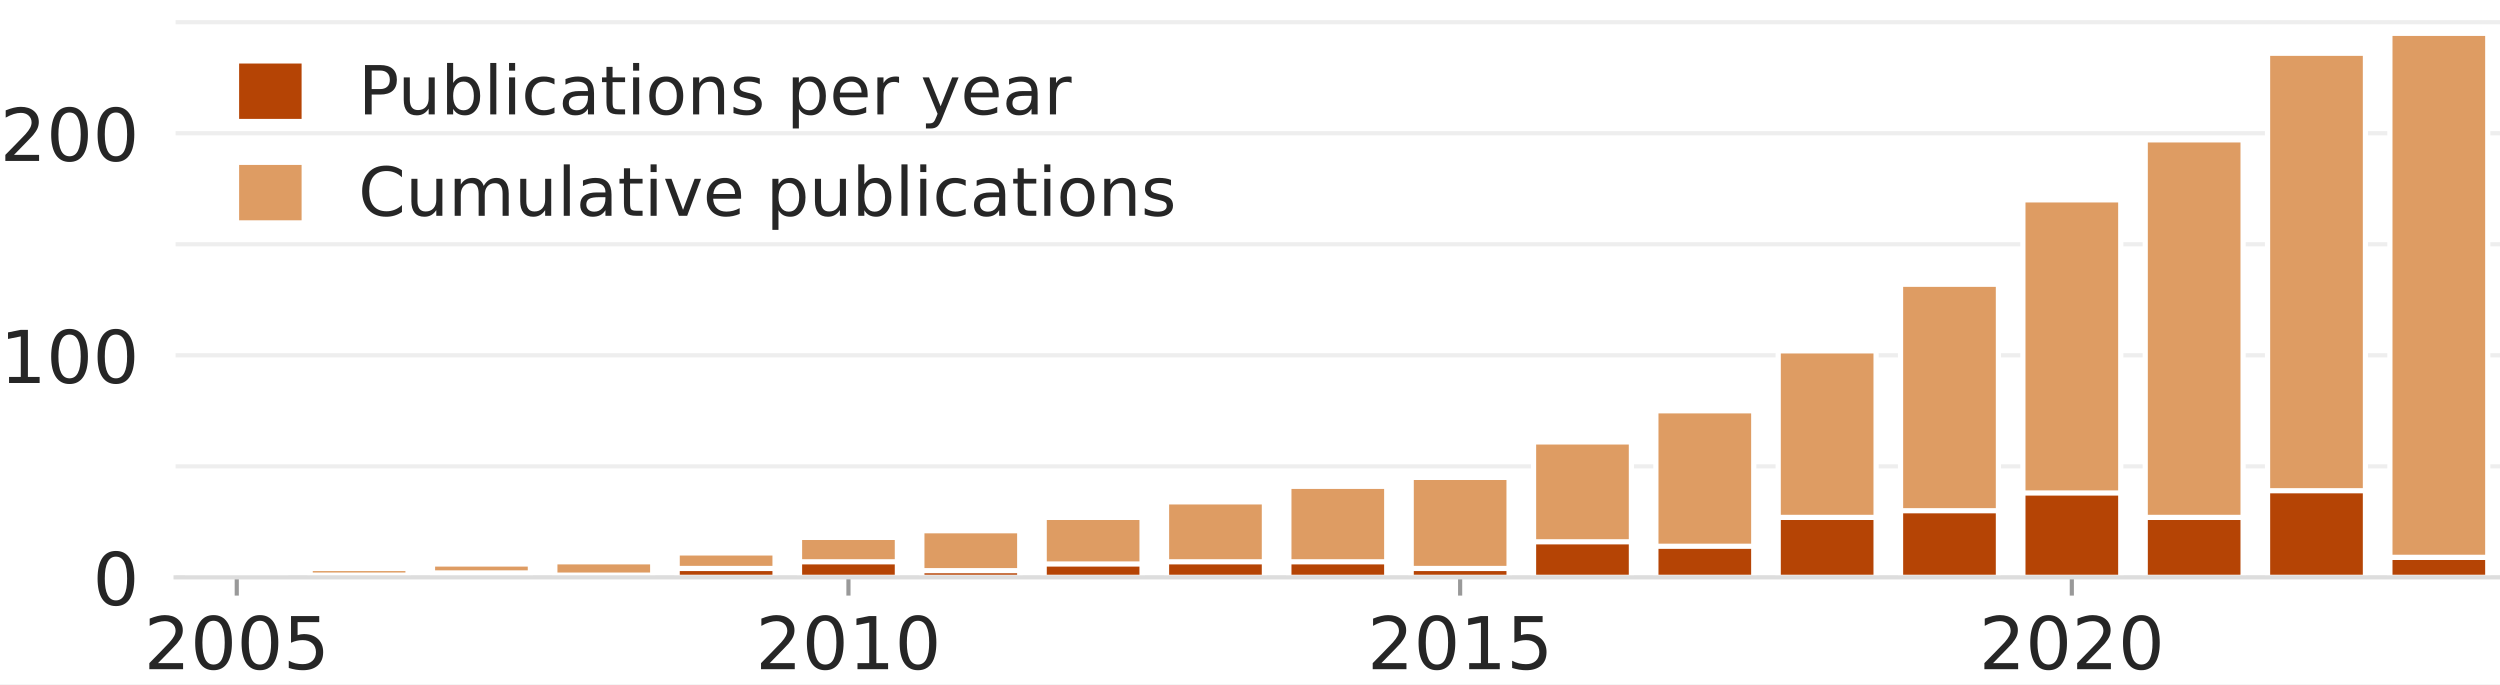
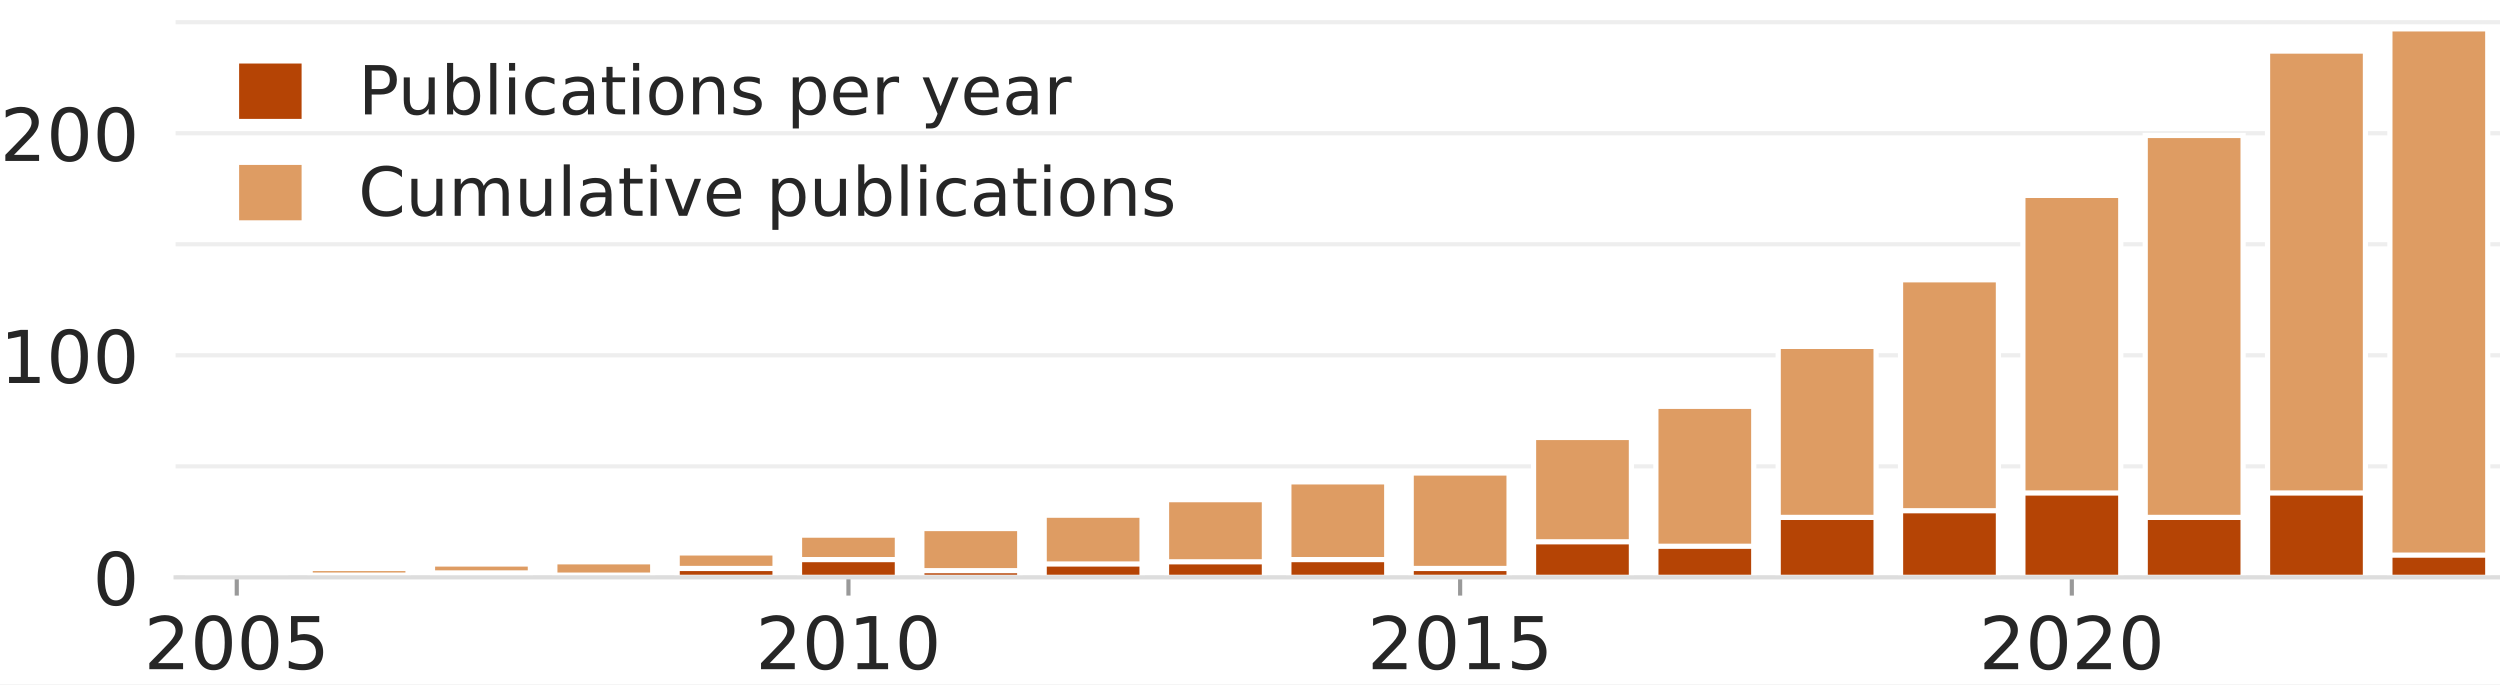
<svg xmlns="http://www.w3.org/2000/svg" xmlns:xlink="http://www.w3.org/1999/xlink" width="480.123pt" height="131.429pt" viewBox="0 0 480.123 131.429" version="1.1">
  <defs>
    <style type="text/css">*{stroke-linejoin: round; stroke-linecap: butt}</style>
  </defs>
  <g id="figure_1">
    <g id="patch_1">
      <path d="M 0 131.429  L 480.123 131.429  L 480.123 0  L 0 0  z " style="fill: #ffffff" />
    </g>
    <g id="axes_1">
      <g id="patch_2">
        <path d="M 33.722 110.88  L 480.123 110.88  L 480.123 0  L 33.722 0  z " style="fill: #ffffff" />
      </g>
      <g id="matplotlib.axis_1">
        <g id="xtick_1">
          <g id="line2d_1">
            <defs>
-               <path id="mb784946045" d="M 0 0  L 0 3.5  " style="stroke: #999999; stroke-width: 0.8" />
+               <path id="m6203199275" d="M 0 0  L 0 3.5  " style="stroke: #999999; stroke-width: 0.8" />
            </defs>
            <g>
-               <use xlink:href="#mb784946045" x="45.47" y="110.88" style="fill: #999999; stroke: #999999; stroke-width: 0.8" />
+               <use xlink:href="#m6203199275" x="45.47" y="110.88" style="fill: #999999; stroke: #999999; stroke-width: 0.8" />
            </g>
          </g>
          <g id="text_1">
            <g style="fill: #262626" transform="translate(27.65487 128.5178) scale(0.14 -0.14)">
              <defs>
                <path id="DejaVuSans-32" d="M 1228 531  L 3431 531  L 3431 0  L 469 0  L 469 531  Q 828 903 1448 1529  Q 2069 2156 2228 2338  Q 2531 2678 2651 2914  Q 2772 3150 2772 3378  Q 2772 3750 2511 3984  Q 2250 4219 1831 4219  Q 1534 4219 1204 4116  Q 875 4013 500 3803  L 500 4441  Q 881 4594 1212 4672  Q 1544 4750 1819 4750  Q 2544 4750 2975 4387  Q 3406 4025 3406 3419  Q 3406 3131 3298 2873  Q 3191 2616 2906 2266  Q 2828 2175 2409 1742  Q 1991 1309 1228 531  z " transform="scale(0.015625)" />
                <path id="DejaVuSans-30" d="M 2034 4250  Q 1547 4250 1301 3770  Q 1056 3291 1056 2328  Q 1056 1369 1301 889  Q 1547 409 2034 409  Q 2525 409 2770 889  Q 3016 1369 3016 2328  Q 3016 3291 2770 3770  Q 2525 4250 2034 4250  z M 2034 4750  Q 2819 4750 3233 4129  Q 3647 3509 3647 2328  Q 3647 1150 3233 529  Q 2819 -91 2034 -91  Q 1250 -91 836 529  Q 422 1150 422 2328  Q 422 3509 836 4129  Q 1250 4750 2034 4750  z " transform="scale(0.015625)" />
                <path id="DejaVuSans-35" d="M 691 4666  L 3169 4666  L 3169 4134  L 1269 4134  L 1269 2991  Q 1406 3038 1543 3061  Q 1681 3084 1819 3084  Q 2600 3084 3056 2656  Q 3513 2228 3513 1497  Q 3513 744 3044 326  Q 2575 -91 1722 -91  Q 1428 -91 1123 -41  Q 819 9 494 109  L 494 744  Q 775 591 1075 516  Q 1375 441 1709 441  Q 2250 441 2565 725  Q 2881 1009 2881 1497  Q 2881 1984 2565 2268  Q 2250 2553 1709 2553  Q 1456 2553 1204 2497  Q 953 2441 691 2322  L 691 4666  z " transform="scale(0.015625)" />
              </defs>
              <use xlink:href="#DejaVuSans-32" />
              <use xlink:href="#DejaVuSans-30" x="63.623" />
              <use xlink:href="#DejaVuSans-30" x="127.246" />
              <use xlink:href="#DejaVuSans-35" x="190.869" />
            </g>
          </g>
        </g>
        <g id="xtick_2">
          <g id="line2d_2">
            <g>
-               <use xlink:href="#mb784946045" x="162.944" y="110.88" style="fill: #999999; stroke: #999999; stroke-width: 0.8" />
+               <use xlink:href="#m6203199275" x="162.944" y="110.88" style="fill: #999999; stroke: #999999; stroke-width: 0.8" />
            </g>
          </g>
          <g id="text_2">
            <g style="fill: #262626" transform="translate(145.1286 128.5178) scale(0.14 -0.14)">
              <defs>
                <path id="DejaVuSans-31" d="M 794 531  L 1825 531  L 1825 4091  L 703 3866  L 703 4441  L 1819 4666  L 2450 4666  L 2450 531  L 3481 531  L 3481 0  L 794 0  L 794 531  z " transform="scale(0.015625)" />
              </defs>
              <use xlink:href="#DejaVuSans-32" />
              <use xlink:href="#DejaVuSans-30" x="63.623" />
              <use xlink:href="#DejaVuSans-31" x="127.246" />
              <use xlink:href="#DejaVuSans-30" x="190.869" />
            </g>
          </g>
        </g>
        <g id="xtick_3">
          <g id="line2d_3">
            <g>
-               <use xlink:href="#mb784946045" x="280.417" y="110.88" style="fill: #999999; stroke: #999999; stroke-width: 0.8" />
+               <use xlink:href="#m6203199275" x="280.417" y="110.88" style="fill: #999999; stroke: #999999; stroke-width: 0.8" />
            </g>
          </g>
          <g id="text_3">
            <g style="fill: #262626" transform="translate(262.6022 128.5178) scale(0.14 -0.14)">
              <use xlink:href="#DejaVuSans-32" />
              <use xlink:href="#DejaVuSans-30" x="63.623" />
              <use xlink:href="#DejaVuSans-31" x="127.246" />
              <use xlink:href="#DejaVuSans-35" x="190.869" />
            </g>
          </g>
        </g>
        <g id="xtick_4">
          <g id="line2d_4">
            <g>
-               <use xlink:href="#mb784946045" x="397.891" y="110.88" style="fill: #999999; stroke: #999999; stroke-width: 0.8" />
+               <use xlink:href="#m6203199275" x="397.891" y="110.88" style="fill: #999999; stroke: #999999; stroke-width: 0.8" />
            </g>
          </g>
          <g id="text_4">
            <g style="fill: #262626" transform="translate(380.0759 128.5178) scale(0.14 -0.14)">
              <use xlink:href="#DejaVuSans-32" />
              <use xlink:href="#DejaVuSans-30" x="63.623" />
              <use xlink:href="#DejaVuSans-32" x="127.246" />
              <use xlink:href="#DejaVuSans-30" x="190.869" />
            </g>
          </g>
        </g>
      </g>
      <g id="matplotlib.axis_2">
        <g id="ytick_1">
          <g id="line2d_5">
-             <path d="M 33.722 110.88  L 480.123 110.88  " clip-path="url(#pb4a4910a0b)" style="fill: none; stroke: #eeeeee; stroke-width: 0.8; stroke-linecap: round" />
+             <path d="M 33.722 110.88  L 480.123 110.88  " clip-path="url(#p30aca8c443)" style="fill: none; stroke: #eeeeee; stroke-width: 0.8; stroke-linecap: round" />
          </g>
          <g id="text_5">
            <g style="fill: #262626" transform="translate(17.815 116.1989) scale(0.14 -0.14)">
              <use xlink:href="#DejaVuSans-30" />
            </g>
          </g>
        </g>
        <g id="ytick_2">
          <g id="line2d_6">
-             <path d="M 33.722 89.557  L 480.123 89.557  " clip-path="url(#pb4a4910a0b)" style="fill: none; stroke: #eeeeee; stroke-width: 0.8; stroke-linecap: round" />
+             <path d="M 33.722 89.557  L 480.123 89.557  " clip-path="url(#p30aca8c443)" style="fill: none; stroke: #eeeeee; stroke-width: 0.8; stroke-linecap: round" />
          </g>
        </g>
        <g id="ytick_3">
          <g id="line2d_7">
-             <path d="M 33.722 68.234  L 480.123 68.234  " clip-path="url(#pb4a4910a0b)" style="fill: none; stroke: #eeeeee; stroke-width: 0.8; stroke-linecap: round" />
+             <path d="M 33.722 68.234  L 480.123 68.234  " clip-path="url(#p30aca8c443)" style="fill: none; stroke: #eeeeee; stroke-width: 0.8; stroke-linecap: round" />
          </g>
          <g id="text_6">
            <g style="fill: #262626" transform="translate(0 73.55275) scale(0.14 -0.14)">
              <use xlink:href="#DejaVuSans-31" />
              <use xlink:href="#DejaVuSans-30" x="63.623" />
              <use xlink:href="#DejaVuSans-30" x="127.246" />
            </g>
          </g>
        </g>
        <g id="ytick_4">
          <g id="line2d_8">
-             <path d="M 33.722 46.911  L 480.123 46.911  " clip-path="url(#pb4a4910a0b)" style="fill: none; stroke: #eeeeee; stroke-width: 0.8; stroke-linecap: round" />
+             <path d="M 33.722 46.911  L 480.123 46.911  " clip-path="url(#p30aca8c443)" style="fill: none; stroke: #eeeeee; stroke-width: 0.8; stroke-linecap: round" />
          </g>
        </g>
        <g id="ytick_5">
          <g id="line2d_9">
-             <path d="M 33.722 25.588  L 480.123 25.588  " clip-path="url(#pb4a4910a0b)" style="fill: none; stroke: #eeeeee; stroke-width: 0.8; stroke-linecap: round" />
+             <path d="M 33.722 25.588  L 480.123 25.588  " clip-path="url(#p30aca8c443)" style="fill: none; stroke: #eeeeee; stroke-width: 0.8; stroke-linecap: round" />
          </g>
          <g id="text_7">
            <g style="fill: #262626" transform="translate(0 30.9066) scale(0.14 -0.14)">
              <use xlink:href="#DejaVuSans-32" />
              <use xlink:href="#DejaVuSans-30" x="63.623" />
              <use xlink:href="#DejaVuSans-30" x="127.246" />
            </g>
          </g>
        </g>
        <g id="ytick_6">
          <g id="line2d_10">
-             <path d="M 33.722 4.265  L 480.123 4.265  " clip-path="url(#pb4a4910a0b)" style="fill: none; stroke: #eeeeee; stroke-width: 0.8; stroke-linecap: round" />
+             <path d="M 33.722 4.265  L 480.123 4.265  " clip-path="url(#p30aca8c443)" style="fill: none; stroke: #eeeeee; stroke-width: 0.8; stroke-linecap: round" />
          </g>
        </g>
      </g>
      <g id="patch_3">
-         <path d="M -10.918 110.88  L 7.878 110.88  L 7.878 110.027  L -10.918 110.027  z " clip-path="url(#pb4a4910a0b)" style="fill: #de9c63; stroke: #ffffff; stroke-linejoin: miter" />
+         <path d="M -10.918 110.88  L 7.878 110.88  L 7.878 110.027  L -10.918 110.027  z " clip-path="url(#p30aca8c443)" style="fill: #de9c63; stroke: #ffffff; stroke-linejoin: miter" />
      </g>
      <g id="patch_4">
-         <path d="M 36.072 110.88  L 54.868 110.88  L 54.868 109.601  L 36.072 109.601  z " clip-path="url(#pb4a4910a0b)" style="fill: #de9c63; stroke: #ffffff; stroke-linejoin: miter" />
+         <path d="M 36.072 110.88  L 54.868 110.88  L 54.868 109.601  L 36.072 109.601  z " clip-path="url(#p30aca8c443)" style="fill: #de9c63; stroke: #ffffff; stroke-linejoin: miter" />
      </g>
      <g id="patch_5">
-         <path d="M 59.567 110.88  L 78.362 110.88  L 78.362 109.174  L 59.567 109.174  z " clip-path="url(#pb4a4910a0b)" style="fill: #de9c63; stroke: #ffffff; stroke-linejoin: miter" />
+         <path d="M 59.567 110.88  L 78.362 110.88  L 78.362 109.174  L 59.567 109.174  z " clip-path="url(#p30aca8c443)" style="fill: #de9c63; stroke: #ffffff; stroke-linejoin: miter" />
      </g>
      <g id="patch_6">
-         <path d="M 83.061 110.88  L 101.857 110.88  L 101.857 108.321  L 83.061 108.321  z " clip-path="url(#pb4a4910a0b)" style="fill: #de9c63; stroke: #ffffff; stroke-linejoin: miter" />
+         <path d="M 83.061 110.88  L 101.857 110.88  L 101.857 108.321  L 83.061 108.321  z " clip-path="url(#p30aca8c443)" style="fill: #de9c63; stroke: #ffffff; stroke-linejoin: miter" />
      </g>
      <g id="patch_7">
-         <path d="M 106.556 110.88  L 125.352 110.88  L 125.352 107.895  L 106.556 107.895  z " clip-path="url(#pb4a4910a0b)" style="fill: #de9c63; stroke: #ffffff; stroke-linejoin: miter" />
+         <path d="M 106.556 110.88  L 125.352 110.88  L 125.352 107.895  L 106.556 107.895  z " clip-path="url(#p30aca8c443)" style="fill: #de9c63; stroke: #ffffff; stroke-linejoin: miter" />
      </g>
      <g id="patch_8">
-         <path d="M 130.051 110.88  L 148.847 110.88  L 148.847 106.189  L 130.051 106.189  z " clip-path="url(#pb4a4910a0b)" style="fill: #de9c63; stroke: #ffffff; stroke-linejoin: miter" />
+         <path d="M 130.051 110.88  L 148.847 110.88  L 148.847 106.189  L 130.051 106.189  z " clip-path="url(#p30aca8c443)" style="fill: #de9c63; stroke: #ffffff; stroke-linejoin: miter" />
      </g>
      <g id="patch_9">
-         <path d="M 153.546 110.88  L 172.341 110.88  L 172.341 103.204  L 153.546 103.204  z " clip-path="url(#pb4a4910a0b)" style="fill: #de9c63; stroke: #ffffff; stroke-linejoin: miter" />
+         <path d="M 153.546 110.88  L 172.341 110.88  L 172.341 102.777  L 153.546 102.777  z " clip-path="url(#p30aca8c443)" style="fill: #de9c63; stroke: #ffffff; stroke-linejoin: miter" />
      </g>
      <g id="patch_10">
-         <path d="M 177.04 110.88  L 195.836 110.88  L 195.836 101.924  L 177.04 101.924  z " clip-path="url(#pb4a4910a0b)" style="fill: #de9c63; stroke: #ffffff; stroke-linejoin: miter" />
+         <path d="M 177.04 110.88  L 195.836 110.88  L 195.836 101.498  L 177.04 101.498  z " clip-path="url(#p30aca8c443)" style="fill: #de9c63; stroke: #ffffff; stroke-linejoin: miter" />
      </g>
      <g id="patch_11">
-         <path d="M 200.535 110.88  L 219.331 110.88  L 219.331 99.366  L 200.535 99.366  z " clip-path="url(#pb4a4910a0b)" style="fill: #de9c63; stroke: #ffffff; stroke-linejoin: miter" />
+         <path d="M 200.535 110.88  L 219.331 110.88  L 219.331 98.939  L 200.535 98.939  z " clip-path="url(#p30aca8c443)" style="fill: #de9c63; stroke: #ffffff; stroke-linejoin: miter" />
      </g>
      <g id="patch_12">
-         <path d="M 224.03 110.88  L 242.826 110.88  L 242.826 96.38  L 224.03 96.38  z " clip-path="url(#pb4a4910a0b)" style="fill: #de9c63; stroke: #ffffff; stroke-linejoin: miter" />
+         <path d="M 224.03 110.88  L 242.826 110.88  L 242.826 95.954  L 224.03 95.954  z " clip-path="url(#p30aca8c443)" style="fill: #de9c63; stroke: #ffffff; stroke-linejoin: miter" />
      </g>
      <g id="patch_13">
-         <path d="M 247.525 110.88  L 266.32 110.88  L 266.32 93.395  L 247.525 93.395  z " clip-path="url(#pb4a4910a0b)" style="fill: #de9c63; stroke: #ffffff; stroke-linejoin: miter" />
+         <path d="M 247.525 110.88  L 266.32 110.88  L 266.32 92.542  L 247.525 92.542  z " clip-path="url(#p30aca8c443)" style="fill: #de9c63; stroke: #ffffff; stroke-linejoin: miter" />
      </g>
      <g id="patch_14">
-         <path d="M 271.019 110.88  L 289.815 110.88  L 289.815 91.689  L 271.019 91.689  z " clip-path="url(#pb4a4910a0b)" style="fill: #de9c63; stroke: #ffffff; stroke-linejoin: miter" />
+         <path d="M 271.019 110.88  L 289.815 110.88  L 289.815 90.836  L 271.019 90.836  z " clip-path="url(#p30aca8c443)" style="fill: #de9c63; stroke: #ffffff; stroke-linejoin: miter" />
      </g>
      <g id="patch_15">
-         <path d="M 294.514 110.88  L 313.31 110.88  L 313.31 84.866  L 294.514 84.866  z " clip-path="url(#pb4a4910a0b)" style="fill: #de9c63; stroke: #ffffff; stroke-linejoin: miter" />
+         <path d="M 294.514 110.88  L 313.31 110.88  L 313.31 84.013  L 294.514 84.013  z " clip-path="url(#p30aca8c443)" style="fill: #de9c63; stroke: #ffffff; stroke-linejoin: miter" />
      </g>
      <g id="patch_16">
-         <path d="M 318.009 110.88  L 336.805 110.88  L 336.805 78.895  L 318.009 78.895  z " clip-path="url(#pb4a4910a0b)" style="fill: #de9c63; stroke: #ffffff; stroke-linejoin: miter" />
+         <path d="M 318.009 110.88  L 336.805 110.88  L 336.805 78.042  L 318.009 78.042  z " clip-path="url(#p30aca8c443)" style="fill: #de9c63; stroke: #ffffff; stroke-linejoin: miter" />
      </g>
      <g id="patch_17">
-         <path d="M 341.504 110.88  L 360.299 110.88  L 360.299 67.381  L 341.504 67.381  z " clip-path="url(#pb4a4910a0b)" style="fill: #de9c63; stroke: #ffffff; stroke-linejoin: miter" />
+         <path d="M 341.504 110.88  L 360.299 110.88  L 360.299 66.528  L 341.504 66.528  z " clip-path="url(#p30aca8c443)" style="fill: #de9c63; stroke: #ffffff; stroke-linejoin: miter" />
      </g>
      <g id="patch_18">
-         <path d="M 364.998 110.88  L 383.794 110.88  L 383.794 54.587  L 364.998 54.587  z " clip-path="url(#pb4a4910a0b)" style="fill: #de9c63; stroke: #ffffff; stroke-linejoin: miter" />
+         <path d="M 364.998 110.88  L 383.794 110.88  L 383.794 53.734  L 364.998 53.734  z " clip-path="url(#p30aca8c443)" style="fill: #de9c63; stroke: #ffffff; stroke-linejoin: miter" />
      </g>
      <g id="patch_19">
-         <path d="M 388.493 110.88  L 407.289 110.88  L 407.289 38.382  L 388.493 38.382  z " clip-path="url(#pb4a4910a0b)" style="fill: #de9c63; stroke: #ffffff; stroke-linejoin: miter" />
+         <path d="M 388.493 110.88  L 407.289 110.88  L 407.289 37.529  L 388.493 37.529  z " clip-path="url(#p30aca8c443)" style="fill: #de9c63; stroke: #ffffff; stroke-linejoin: miter" />
      </g>
      <g id="patch_20">
-         <path d="M 411.988 110.88  L 430.784 110.88  L 430.784 26.867  L 411.988 26.867  z " clip-path="url(#pb4a4910a0b)" style="fill: #de9c63; stroke: #ffffff; stroke-linejoin: miter" />
+         <path d="M 411.988 110.88  L 430.784 110.88  L 430.784 26.014  L 411.988 26.014  z " clip-path="url(#p30aca8c443)" style="fill: #de9c63; stroke: #ffffff; stroke-linejoin: miter" />
      </g>
      <g id="patch_21">
-         <path d="M 435.483 110.88  L 454.278 110.88  L 454.278 10.235  L 435.483 10.235  z " clip-path="url(#pb4a4910a0b)" style="fill: #de9c63; stroke: #ffffff; stroke-linejoin: miter" />
+         <path d="M 435.483 110.88  L 454.278 110.88  L 454.278 9.809  L 435.483 9.809  z " clip-path="url(#p30aca8c443)" style="fill: #de9c63; stroke: #ffffff; stroke-linejoin: miter" />
      </g>
      <g id="patch_22">
-         <path d="M 458.977 110.88  L 477.773 110.88  L 477.773 6.397  L 458.977 6.397  z " clip-path="url(#pb4a4910a0b)" style="fill: #de9c63; stroke: #ffffff; stroke-linejoin: miter" />
+         <path d="M 458.977 110.88  L 477.773 110.88  L 477.773 5.544  L 458.977 5.544  z " clip-path="url(#p30aca8c443)" style="fill: #de9c63; stroke: #ffffff; stroke-linejoin: miter" />
      </g>
      <g id="patch_23">
-         <path d="M -10.918 110.88  L 7.878 110.88  L 7.878 110.027  L -10.918 110.027  z " clip-path="url(#pb4a4910a0b)" style="fill: #b54405; stroke: #ffffff; stroke-linejoin: miter" />
+         <path d="M -10.918 110.88  L 7.878 110.88  L 7.878 110.027  L -10.918 110.027  z " clip-path="url(#p30aca8c443)" style="fill: #b54405; stroke: #ffffff; stroke-linejoin: miter" />
      </g>
      <g id="patch_24">
-         <path d="M 36.072 110.88  L 54.868 110.88  L 54.868 110.454  L 36.072 110.454  z " clip-path="url(#pb4a4910a0b)" style="fill: #b54405; stroke: #ffffff; stroke-linejoin: miter" />
+         <path d="M 36.072 110.88  L 54.868 110.88  L 54.868 110.454  L 36.072 110.454  z " clip-path="url(#p30aca8c443)" style="fill: #b54405; stroke: #ffffff; stroke-linejoin: miter" />
      </g>
      <g id="patch_25">
-         <path d="M 59.567 110.88  L 78.362 110.88  L 78.362 110.454  L 59.567 110.454  z " clip-path="url(#pb4a4910a0b)" style="fill: #b54405; stroke: #ffffff; stroke-linejoin: miter" />
+         <path d="M 59.567 110.88  L 78.362 110.88  L 78.362 110.454  L 59.567 110.454  z " clip-path="url(#p30aca8c443)" style="fill: #b54405; stroke: #ffffff; stroke-linejoin: miter" />
      </g>
      <g id="patch_26">
-         <path d="M 83.061 110.88  L 101.857 110.88  L 101.857 110.027  L 83.061 110.027  z " clip-path="url(#pb4a4910a0b)" style="fill: #b54405; stroke: #ffffff; stroke-linejoin: miter" />
+         <path d="M 83.061 110.88  L 101.857 110.88  L 101.857 110.027  L 83.061 110.027  z " clip-path="url(#p30aca8c443)" style="fill: #b54405; stroke: #ffffff; stroke-linejoin: miter" />
      </g>
      <g id="patch_27">
-         <path d="M 106.556 110.88  L 125.352 110.88  L 125.352 110.454  L 106.556 110.454  z " clip-path="url(#pb4a4910a0b)" style="fill: #b54405; stroke: #ffffff; stroke-linejoin: miter" />
+         <path d="M 106.556 110.88  L 125.352 110.88  L 125.352 110.454  L 106.556 110.454  z " clip-path="url(#p30aca8c443)" style="fill: #b54405; stroke: #ffffff; stroke-linejoin: miter" />
      </g>
      <g id="patch_28">
-         <path d="M 130.051 110.88  L 148.847 110.88  L 148.847 109.174  L 130.051 109.174  z " clip-path="url(#pb4a4910a0b)" style="fill: #b54405; stroke: #ffffff; stroke-linejoin: miter" />
+         <path d="M 130.051 110.88  L 148.847 110.88  L 148.847 109.174  L 130.051 109.174  z " clip-path="url(#p30aca8c443)" style="fill: #b54405; stroke: #ffffff; stroke-linejoin: miter" />
      </g>
      <g id="patch_29">
-         <path d="M 153.546 110.88  L 172.341 110.88  L 172.341 107.895  L 153.546 107.895  z " clip-path="url(#pb4a4910a0b)" style="fill: #b54405; stroke: #ffffff; stroke-linejoin: miter" />
+         <path d="M 153.546 110.88  L 172.341 110.88  L 172.341 107.468  L 153.546 107.468  z " clip-path="url(#p30aca8c443)" style="fill: #b54405; stroke: #ffffff; stroke-linejoin: miter" />
      </g>
      <g id="patch_30">
-         <path d="M 177.04 110.88  L 195.836 110.88  L 195.836 109.601  L 177.04 109.601  z " clip-path="url(#pb4a4910a0b)" style="fill: #b54405; stroke: #ffffff; stroke-linejoin: miter" />
+         <path d="M 177.04 110.88  L 195.836 110.88  L 195.836 109.601  L 177.04 109.601  z " clip-path="url(#p30aca8c443)" style="fill: #b54405; stroke: #ffffff; stroke-linejoin: miter" />
      </g>
      <g id="patch_31">
-         <path d="M 200.535 110.88  L 219.331 110.88  L 219.331 108.321  L 200.535 108.321  z " clip-path="url(#pb4a4910a0b)" style="fill: #b54405; stroke: #ffffff; stroke-linejoin: miter" />
+         <path d="M 200.535 110.88  L 219.331 110.88  L 219.331 108.321  L 200.535 108.321  z " clip-path="url(#p30aca8c443)" style="fill: #b54405; stroke: #ffffff; stroke-linejoin: miter" />
      </g>
      <g id="patch_32">
-         <path d="M 224.03 110.88  L 242.826 110.88  L 242.826 107.895  L 224.03 107.895  z " clip-path="url(#pb4a4910a0b)" style="fill: #b54405; stroke: #ffffff; stroke-linejoin: miter" />
+         <path d="M 224.03 110.88  L 242.826 110.88  L 242.826 107.895  L 224.03 107.895  z " clip-path="url(#p30aca8c443)" style="fill: #b54405; stroke: #ffffff; stroke-linejoin: miter" />
      </g>
      <g id="patch_33">
-         <path d="M 247.525 110.88  L 266.32 110.88  L 266.32 107.895  L 247.525 107.895  z " clip-path="url(#pb4a4910a0b)" style="fill: #b54405; stroke: #ffffff; stroke-linejoin: miter" />
+         <path d="M 247.525 110.88  L 266.32 110.88  L 266.32 107.468  L 247.525 107.468  z " clip-path="url(#p30aca8c443)" style="fill: #b54405; stroke: #ffffff; stroke-linejoin: miter" />
      </g>
      <g id="patch_34">
-         <path d="M 271.019 110.88  L 289.815 110.88  L 289.815 109.174  L 271.019 109.174  z " clip-path="url(#pb4a4910a0b)" style="fill: #b54405; stroke: #ffffff; stroke-linejoin: miter" />
+         <path d="M 271.019 110.88  L 289.815 110.88  L 289.815 109.174  L 271.019 109.174  z " clip-path="url(#p30aca8c443)" style="fill: #b54405; stroke: #ffffff; stroke-linejoin: miter" />
      </g>
      <g id="patch_35">
-         <path d="M 294.514 110.88  L 313.31 110.88  L 313.31 104.057  L 294.514 104.057  z " clip-path="url(#pb4a4910a0b)" style="fill: #b54405; stroke: #ffffff; stroke-linejoin: miter" />
+         <path d="M 294.514 110.88  L 313.31 110.88  L 313.31 104.057  L 294.514 104.057  z " clip-path="url(#p30aca8c443)" style="fill: #b54405; stroke: #ffffff; stroke-linejoin: miter" />
      </g>
      <g id="patch_36">
-         <path d="M 318.009 110.88  L 336.805 110.88  L 336.805 104.91  L 318.009 104.91  z " clip-path="url(#pb4a4910a0b)" style="fill: #b54405; stroke: #ffffff; stroke-linejoin: miter" />
+         <path d="M 318.009 110.88  L 336.805 110.88  L 336.805 104.91  L 318.009 104.91  z " clip-path="url(#p30aca8c443)" style="fill: #b54405; stroke: #ffffff; stroke-linejoin: miter" />
      </g>
      <g id="patch_37">
-         <path d="M 341.504 110.88  L 360.299 110.88  L 360.299 99.366  L 341.504 99.366  z " clip-path="url(#pb4a4910a0b)" style="fill: #b54405; stroke: #ffffff; stroke-linejoin: miter" />
+         <path d="M 341.504 110.88  L 360.299 110.88  L 360.299 99.366  L 341.504 99.366  z " clip-path="url(#p30aca8c443)" style="fill: #b54405; stroke: #ffffff; stroke-linejoin: miter" />
      </g>
      <g id="patch_38">
-         <path d="M 364.998 110.88  L 383.794 110.88  L 383.794 98.086  L 364.998 98.086  z " clip-path="url(#pb4a4910a0b)" style="fill: #b54405; stroke: #ffffff; stroke-linejoin: miter" />
+         <path d="M 364.998 110.88  L 383.794 110.88  L 383.794 98.086  L 364.998 98.086  z " clip-path="url(#p30aca8c443)" style="fill: #b54405; stroke: #ffffff; stroke-linejoin: miter" />
      </g>
      <g id="patch_39">
-         <path d="M 388.493 110.88  L 407.289 110.88  L 407.289 94.674  L 388.493 94.674  z " clip-path="url(#pb4a4910a0b)" style="fill: #b54405; stroke: #ffffff; stroke-linejoin: miter" />
+         <path d="M 388.493 110.88  L 407.289 110.88  L 407.289 94.674  L 388.493 94.674  z " clip-path="url(#p30aca8c443)" style="fill: #b54405; stroke: #ffffff; stroke-linejoin: miter" />
      </g>
      <g id="patch_40">
-         <path d="M 411.988 110.88  L 430.784 110.88  L 430.784 99.366  L 411.988 99.366  z " clip-path="url(#pb4a4910a0b)" style="fill: #b54405; stroke: #ffffff; stroke-linejoin: miter" />
+         <path d="M 411.988 110.88  L 430.784 110.88  L 430.784 99.366  L 411.988 99.366  z " clip-path="url(#p30aca8c443)" style="fill: #b54405; stroke: #ffffff; stroke-linejoin: miter" />
      </g>
      <g id="patch_41">
-         <path d="M 435.483 110.88  L 454.278 110.88  L 454.278 94.248  L 435.483 94.248  z " clip-path="url(#pb4a4910a0b)" style="fill: #b54405; stroke: #ffffff; stroke-linejoin: miter" />
+         <path d="M 435.483 110.88  L 454.278 110.88  L 454.278 94.674  L 435.483 94.674  z " clip-path="url(#p30aca8c443)" style="fill: #b54405; stroke: #ffffff; stroke-linejoin: miter" />
      </g>
      <g id="patch_42">
-         <path d="M 458.977 110.88  L 477.773 110.88  L 477.773 107.042  L 458.977 107.042  z " clip-path="url(#pb4a4910a0b)" style="fill: #b54405; stroke: #ffffff; stroke-linejoin: miter" />
+         <path d="M 458.977 110.88  L 477.773 110.88  L 477.773 106.615  L 458.977 106.615  z " clip-path="url(#p30aca8c443)" style="fill: #b54405; stroke: #ffffff; stroke-linejoin: miter" />
      </g>
      <g id="patch_43">
        <path d="M 33.722 110.88  L 33.722 0  " style="fill: none" />
      </g>
      <g id="patch_44">
        <path d="M 480.123 110.88  L 480.123 0  " style="fill: none" />
      </g>
      <g id="patch_45">
        <path d="M 33.722 110.88  L 480.123 110.88  " style="fill: none; stroke: #dddddd; stroke-width: 0.8; stroke-linejoin: miter; stroke-linecap: square" />
      </g>
      <g id="patch_46">
        <path d="M 33.722 0  L 480.123 0  " style="fill: none" />
      </g>
      <g id="legend_1">
        <g id="patch_47">
          <path d="M 42.822 49.347  L 228.507 49.347  Q 231.107 49.347 231.107 46.747  L 231.107 9.1  Q 231.107 6.5 228.507 6.5  L 42.822 6.5  Q 40.222 6.5 40.222 9.1  L 40.222 46.747  Q 40.222 49.347 42.822 49.347  L 42.822 49.347  z " style="fill: none; opacity: 0" />
        </g>
        <g id="patch_48">
          <path d="M 45.422 23.335  L 58.422 23.335  L 58.422 11.7  L 45.422 11.7  z " style="fill: #b54405; stroke: #ffffff; stroke-linejoin: miter" />
        </g>
        <g id="text_8">
          <g style="fill: #262626" transform="translate(68.8225 21.97) scale(0.13 -0.13)">
            <defs>
              <path id="DejaVuSans-50" d="M 1259 4147  L 1259 2394  L 2053 2394  Q 2494 2394 2734 2622  Q 2975 2850 2975 3272  Q 2975 3691 2734 3919  Q 2494 4147 2053 4147  L 1259 4147  z M 628 4666  L 2053 4666  Q 2838 4666 3239 4311  Q 3641 3956 3641 3272  Q 3641 2581 3239 2228  Q 2838 1875 2053 1875  L 1259 1875  L 1259 0  L 628 0  L 628 4666  z " transform="scale(0.015625)" />
              <path id="DejaVuSans-75" d="M 544 1381  L 544 3500  L 1119 3500  L 1119 1403  Q 1119 906 1312 657  Q 1506 409 1894 409  Q 2359 409 2629 706  Q 2900 1003 2900 1516  L 2900 3500  L 3475 3500  L 3475 0  L 2900 0  L 2900 538  Q 2691 219 2414 64  Q 2138 -91 1772 -91  Q 1169 -91 856 284  Q 544 659 544 1381  z M 1991 3584  L 1991 3584  z " transform="scale(0.015625)" />
              <path id="DejaVuSans-62" d="M 3116 1747  Q 3116 2381 2855 2742  Q 2594 3103 2138 3103  Q 1681 3103 1420 2742  Q 1159 2381 1159 1747  Q 1159 1113 1420 752  Q 1681 391 2138 391  Q 2594 391 2855 752  Q 3116 1113 3116 1747  z M 1159 2969  Q 1341 3281 1617 3432  Q 1894 3584 2278 3584  Q 2916 3584 3314 3078  Q 3713 2572 3713 1747  Q 3713 922 3314 415  Q 2916 -91 2278 -91  Q 1894 -91 1617 61  Q 1341 213 1159 525  L 1159 0  L 581 0  L 581 4863  L 1159 4863  L 1159 2969  z " transform="scale(0.015625)" />
              <path id="DejaVuSans-6c" d="M 603 4863  L 1178 4863  L 1178 0  L 603 0  L 603 4863  z " transform="scale(0.015625)" />
              <path id="DejaVuSans-69" d="M 603 3500  L 1178 3500  L 1178 0  L 603 0  L 603 3500  z M 603 4863  L 1178 4863  L 1178 4134  L 603 4134  L 603 4863  z " transform="scale(0.015625)" />
              <path id="DejaVuSans-63" d="M 3122 3366  L 3122 2828  Q 2878 2963 2633 3030  Q 2388 3097 2138 3097  Q 1578 3097 1268 2742  Q 959 2388 959 1747  Q 959 1106 1268 751  Q 1578 397 2138 397  Q 2388 397 2633 464  Q 2878 531 3122 666  L 3122 134  Q 2881 22 2623 -34  Q 2366 -91 2075 -91  Q 1284 -91 818 406  Q 353 903 353 1747  Q 353 2603 823 3093  Q 1294 3584 2113 3584  Q 2378 3584 2631 3529  Q 2884 3475 3122 3366  z " transform="scale(0.015625)" />
              <path id="DejaVuSans-61" d="M 2194 1759  Q 1497 1759 1228 1600  Q 959 1441 959 1056  Q 959 750 1161 570  Q 1363 391 1709 391  Q 2188 391 2477 730  Q 2766 1069 2766 1631  L 2766 1759  L 2194 1759  z M 3341 1997  L 3341 0  L 2766 0  L 2766 531  Q 2569 213 2275 61  Q 1981 -91 1556 -91  Q 1019 -91 701 211  Q 384 513 384 1019  Q 384 1609 779 1909  Q 1175 2209 1959 2209  L 2766 2209  L 2766 2266  Q 2766 2663 2505 2880  Q 2244 3097 1772 3097  Q 1472 3097 1187 3025  Q 903 2953 641 2809  L 641 3341  Q 956 3463 1253 3523  Q 1550 3584 1831 3584  Q 2591 3584 2966 3190  Q 3341 2797 3341 1997  z " transform="scale(0.015625)" />
              <path id="DejaVuSans-74" d="M 1172 4494  L 1172 3500  L 2356 3500  L 2356 3053  L 1172 3053  L 1172 1153  Q 1172 725 1289 603  Q 1406 481 1766 481  L 2356 481  L 2356 0  L 1766 0  Q 1100 0 847 248  Q 594 497 594 1153  L 594 3053  L 172 3053  L 172 3500  L 594 3500  L 594 4494  L 1172 4494  z " transform="scale(0.015625)" />
              <path id="DejaVuSans-6f" d="M 1959 3097  Q 1497 3097 1228 2736  Q 959 2375 959 1747  Q 959 1119 1226 758  Q 1494 397 1959 397  Q 2419 397 2687 759  Q 2956 1122 2956 1747  Q 2956 2369 2687 2733  Q 2419 3097 1959 3097  z M 1959 3584  Q 2709 3584 3137 3096  Q 3566 2609 3566 1747  Q 3566 888 3137 398  Q 2709 -91 1959 -91  Q 1206 -91 779 398  Q 353 888 353 1747  Q 353 2609 779 3096  Q 1206 3584 1959 3584  z " transform="scale(0.015625)" />
              <path id="DejaVuSans-6e" d="M 3513 2113  L 3513 0  L 2938 0  L 2938 2094  Q 2938 2591 2744 2837  Q 2550 3084 2163 3084  Q 1697 3084 1428 2787  Q 1159 2491 1159 1978  L 1159 0  L 581 0  L 581 3500  L 1159 3500  L 1159 2956  Q 1366 3272 1645 3428  Q 1925 3584 2291 3584  Q 2894 3584 3203 3211  Q 3513 2838 3513 2113  z " transform="scale(0.015625)" />
              <path id="DejaVuSans-73" d="M 2834 3397  L 2834 2853  Q 2591 2978 2328 3040  Q 2066 3103 1784 3103  Q 1356 3103 1142 2972  Q 928 2841 928 2578  Q 928 2378 1081 2264  Q 1234 2150 1697 2047  L 1894 2003  Q 2506 1872 2764 1633  Q 3022 1394 3022 966  Q 3022 478 2636 193  Q 2250 -91 1575 -91  Q 1294 -91 989 -36  Q 684 19 347 128  L 347 722  Q 666 556 975 473  Q 1284 391 1588 391  Q 1994 391 2212 530  Q 2431 669 2431 922  Q 2431 1156 2273 1281  Q 2116 1406 1581 1522  L 1381 1569  Q 847 1681 609 1914  Q 372 2147 372 2553  Q 372 3047 722 3315  Q 1072 3584 1716 3584  Q 2034 3584 2315 3537  Q 2597 3491 2834 3397  z " transform="scale(0.015625)" />
              <path id="DejaVuSans-20" transform="scale(0.015625)" />
              <path id="DejaVuSans-70" d="M 1159 525  L 1159 -1331  L 581 -1331  L 581 3500  L 1159 3500  L 1159 2969  Q 1341 3281 1617 3432  Q 1894 3584 2278 3584  Q 2916 3584 3314 3078  Q 3713 2572 3713 1747  Q 3713 922 3314 415  Q 2916 -91 2278 -91  Q 1894 -91 1617 61  Q 1341 213 1159 525  z M 3116 1747  Q 3116 2381 2855 2742  Q 2594 3103 2138 3103  Q 1681 3103 1420 2742  Q 1159 2381 1159 1747  Q 1159 1113 1420 752  Q 1681 391 2138 391  Q 2594 391 2855 752  Q 3116 1113 3116 1747  z " transform="scale(0.015625)" />
              <path id="DejaVuSans-65" d="M 3597 1894  L 3597 1613  L 953 1613  Q 991 1019 1311 708  Q 1631 397 2203 397  Q 2534 397 2845 478  Q 3156 559 3463 722  L 3463 178  Q 3153 47 2828 -22  Q 2503 -91 2169 -91  Q 1331 -91 842 396  Q 353 884 353 1716  Q 353 2575 817 3079  Q 1281 3584 2069 3584  Q 2775 3584 3186 3129  Q 3597 2675 3597 1894  z M 3022 2063  Q 3016 2534 2758 2815  Q 2500 3097 2075 3097  Q 1594 3097 1305 2825  Q 1016 2553 972 2059  L 3022 2063  z " transform="scale(0.015625)" />
              <path id="DejaVuSans-72" d="M 2631 2963  Q 2534 3019 2420 3045  Q 2306 3072 2169 3072  Q 1681 3072 1420 2755  Q 1159 2438 1159 1844  L 1159 0  L 581 0  L 581 3500  L 1159 3500  L 1159 2956  Q 1341 3275 1631 3429  Q 1922 3584 2338 3584  Q 2397 3584 2469 3576  Q 2541 3569 2628 3553  L 2631 2963  z " transform="scale(0.015625)" />
              <path id="DejaVuSans-79" d="M 2059 -325  Q 1816 -950 1584 -1140  Q 1353 -1331 966 -1331  L 506 -1331  L 506 -850  L 844 -850  Q 1081 -850 1212 -737  Q 1344 -625 1503 -206  L 1606 56  L 191 3500  L 800 3500  L 1894 763  L 2988 3500  L 3597 3500  L 2059 -325  z " transform="scale(0.015625)" />
            </defs>
            <use xlink:href="#DejaVuSans-50" />
            <use xlink:href="#DejaVuSans-75" x="58.553" />
            <use xlink:href="#DejaVuSans-62" x="121.932" />
            <use xlink:href="#DejaVuSans-6c" x="185.408" />
            <use xlink:href="#DejaVuSans-69" x="213.191" />
            <use xlink:href="#DejaVuSans-63" x="240.975" />
            <use xlink:href="#DejaVuSans-61" x="295.955" />
            <use xlink:href="#DejaVuSans-74" x="357.234" />
            <use xlink:href="#DejaVuSans-69" x="396.443" />
            <use xlink:href="#DejaVuSans-6f" x="424.227" />
            <use xlink:href="#DejaVuSans-6e" x="485.408" />
            <use xlink:href="#DejaVuSans-73" x="548.787" />
            <use xlink:href="#DejaVuSans-20" x="600.887" />
            <use xlink:href="#DejaVuSans-70" x="632.674" />
            <use xlink:href="#DejaVuSans-65" x="696.15" />
            <use xlink:href="#DejaVuSans-72" x="757.674" />
            <use xlink:href="#DejaVuSans-20" x="798.787" />
            <use xlink:href="#DejaVuSans-79" x="830.574" />
            <use xlink:href="#DejaVuSans-65" x="889.754" />
            <use xlink:href="#DejaVuSans-61" x="951.277" />
            <use xlink:href="#DejaVuSans-72" x="1012.557" />
          </g>
        </g>
        <g id="patch_49">
          <path d="M 45.422 42.809  L 58.422 42.809  L 58.422 31.174  L 45.422 31.174  z " style="fill: #de9c63; stroke: #ffffff; stroke-linejoin: miter" />
        </g>
        <g id="text_9">
          <g style="fill: #262626" transform="translate(68.8225 41.44359) scale(0.13 -0.13)">
            <defs>
              <path id="DejaVuSans-43" d="M 4122 4306  L 4122 3641  Q 3803 3938 3442 4084  Q 3081 4231 2675 4231  Q 1875 4231 1450 3742  Q 1025 3253 1025 2328  Q 1025 1406 1450 917  Q 1875 428 2675 428  Q 3081 428 3442 575  Q 3803 722 4122 1019  L 4122 359  Q 3791 134 3420 21  Q 3050 -91 2638 -91  Q 1578 -91 968 557  Q 359 1206 359 2328  Q 359 3453 968 4101  Q 1578 4750 2638 4750  Q 3056 4750 3426 4639  Q 3797 4528 4122 4306  z " transform="scale(0.015625)" />
              <path id="DejaVuSans-6d" d="M 3328 2828  Q 3544 3216 3844 3400  Q 4144 3584 4550 3584  Q 5097 3584 5394 3201  Q 5691 2819 5691 2113  L 5691 0  L 5113 0  L 5113 2094  Q 5113 2597 4934 2840  Q 4756 3084 4391 3084  Q 3944 3084 3684 2787  Q 3425 2491 3425 1978  L 3425 0  L 2847 0  L 2847 2094  Q 2847 2600 2669 2842  Q 2491 3084 2119 3084  Q 1678 3084 1418 2786  Q 1159 2488 1159 1978  L 1159 0  L 581 0  L 581 3500  L 1159 3500  L 1159 2956  Q 1356 3278 1631 3431  Q 1906 3584 2284 3584  Q 2666 3584 2933 3390  Q 3200 3197 3328 2828  z " transform="scale(0.015625)" />
              <path id="DejaVuSans-76" d="M 191 3500  L 800 3500  L 1894 563  L 2988 3500  L 3597 3500  L 2284 0  L 1503 0  L 191 3500  z " transform="scale(0.015625)" />
            </defs>
            <use xlink:href="#DejaVuSans-43" />
            <use xlink:href="#DejaVuSans-75" x="69.824" />
            <use xlink:href="#DejaVuSans-6d" x="133.203" />
            <use xlink:href="#DejaVuSans-75" x="230.615" />
            <use xlink:href="#DejaVuSans-6c" x="293.994" />
            <use xlink:href="#DejaVuSans-61" x="321.777" />
            <use xlink:href="#DejaVuSans-74" x="383.057" />
            <use xlink:href="#DejaVuSans-69" x="422.266" />
            <use xlink:href="#DejaVuSans-76" x="450.049" />
            <use xlink:href="#DejaVuSans-65" x="509.229" />
            <use xlink:href="#DejaVuSans-20" x="570.752" />
            <use xlink:href="#DejaVuSans-70" x="602.539" />
            <use xlink:href="#DejaVuSans-75" x="666.016" />
            <use xlink:href="#DejaVuSans-62" x="729.395" />
            <use xlink:href="#DejaVuSans-6c" x="792.871" />
            <use xlink:href="#DejaVuSans-69" x="820.654" />
            <use xlink:href="#DejaVuSans-63" x="848.438" />
            <use xlink:href="#DejaVuSans-61" x="903.418" />
            <use xlink:href="#DejaVuSans-74" x="964.697" />
            <use xlink:href="#DejaVuSans-69" x="1003.906" />
            <use xlink:href="#DejaVuSans-6f" x="1031.689" />
            <use xlink:href="#DejaVuSans-6e" x="1092.871" />
            <use xlink:href="#DejaVuSans-73" x="1156.25" />
          </g>
        </g>
      </g>
    </g>
  </g>
  <defs>
-     <clipPath id="pb4a4910a0b">
+     <clipPath id="p30aca8c443">
      <rect x="33.722" y="0" width="446.4" height="110.88" />
    </clipPath>
  </defs>
</svg>
